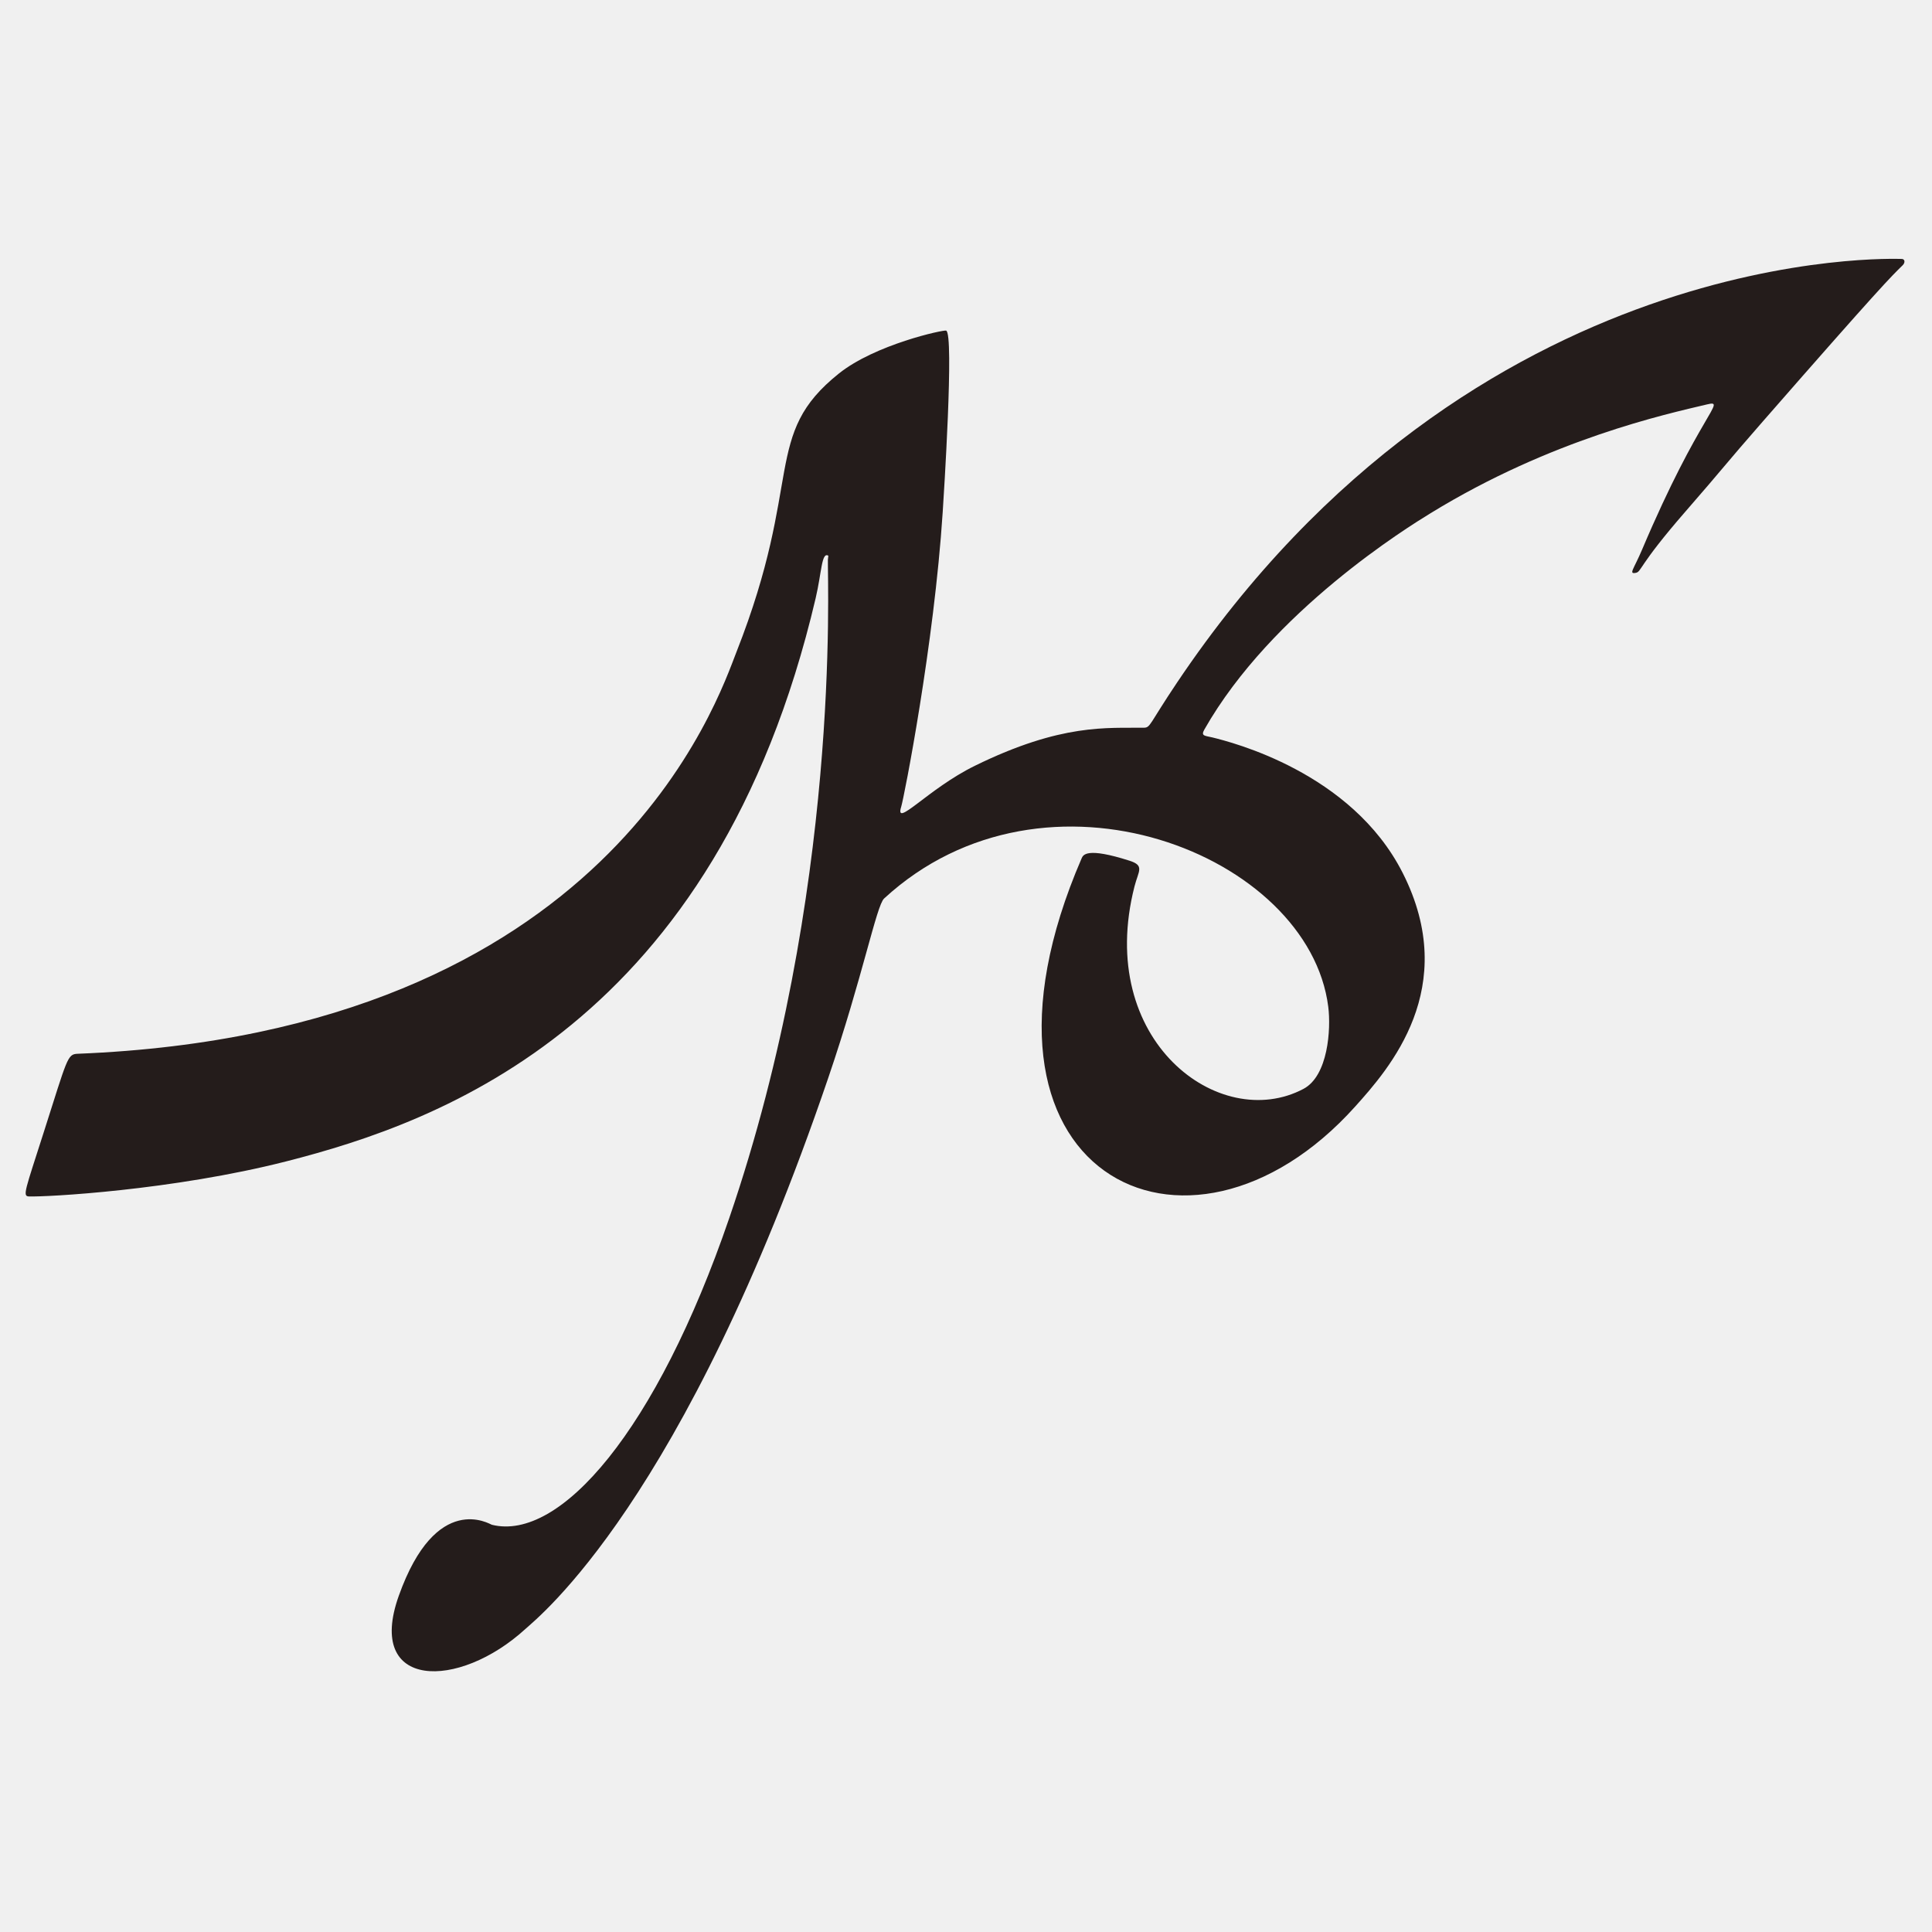
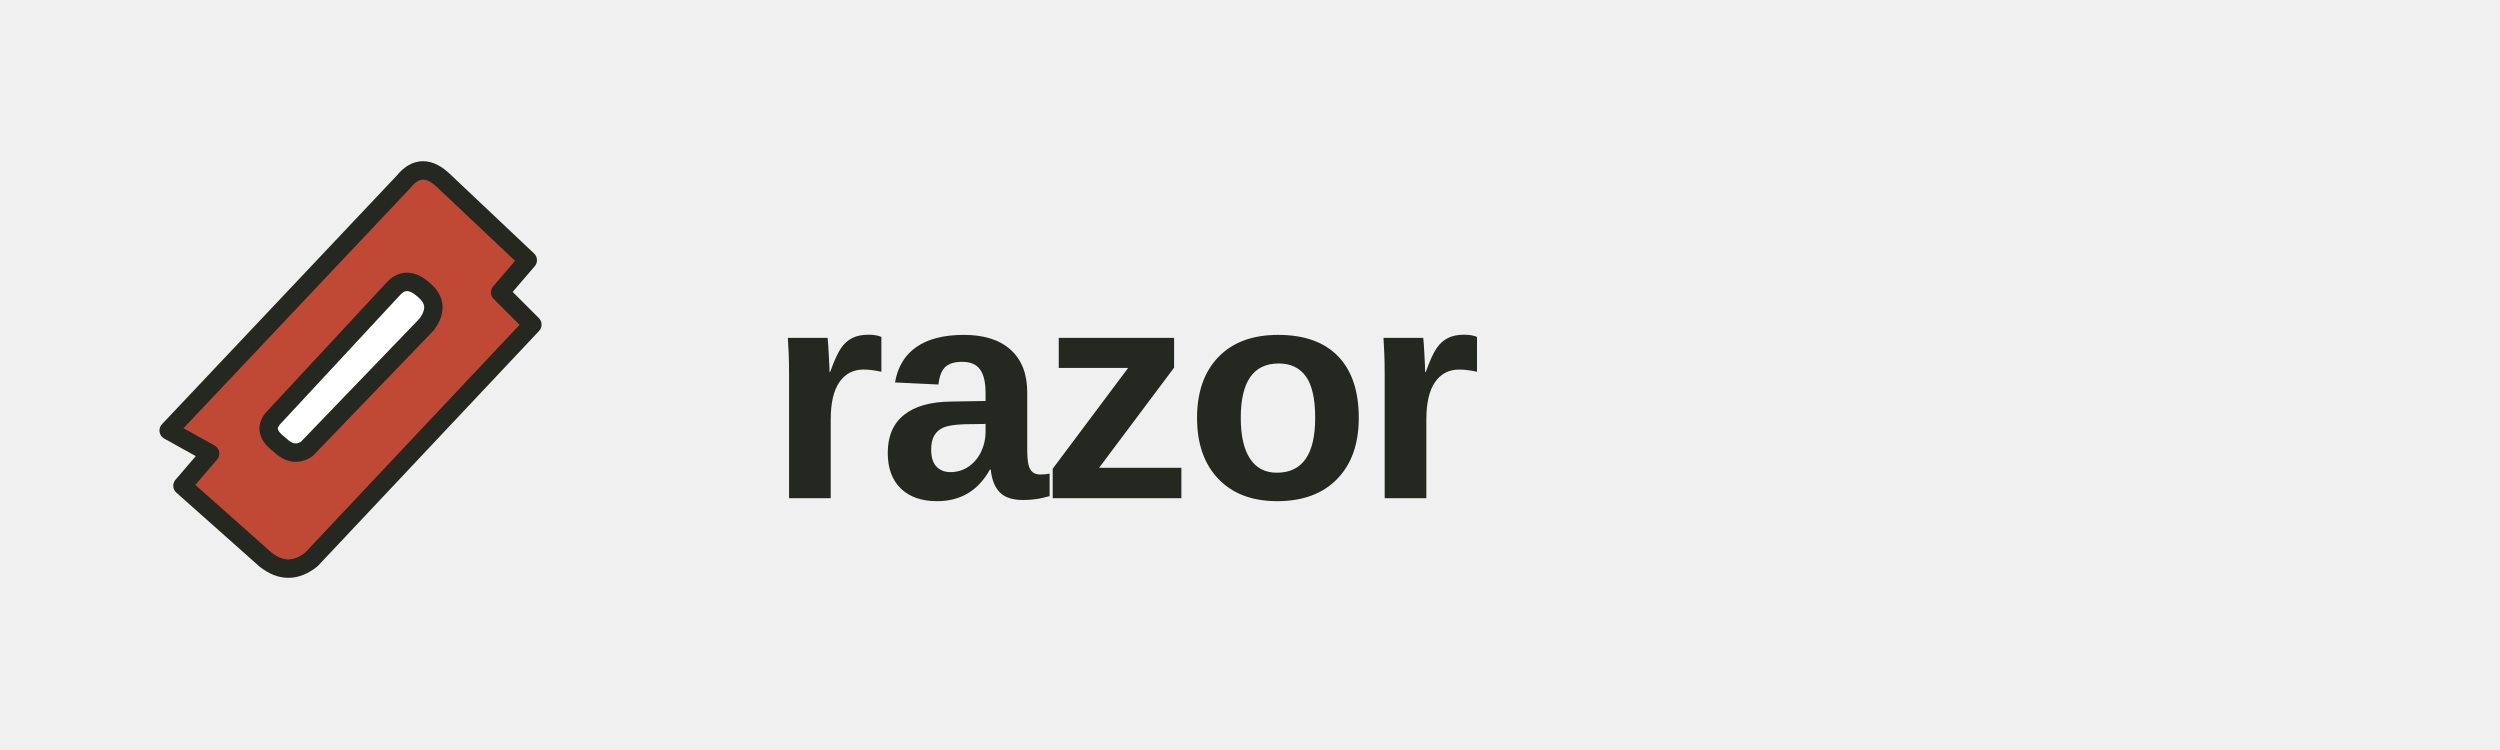
- <svg xmlns="http://www.w3.org/2000/svg" width="240" height="240" viewBox="0 0 123 123" version="1.1" xml:space="preserve" style="fill-rule:evenodd;clip-rule:evenodd;stroke-linejoin:round;stroke-miterlimit:2;">
-   <path d="M52.707,35.634c0.021,-0.259 0.04,-0.249 0.021,-0.259c-0.426,-0.239 -0.413,1.057 -0.798,2.702c-6.357,27.101 -23.828,33.343 -33.701,35.86c-7.252,1.849 -15.328,2.278 -16.399,2.233c-0.409,-0.017 -0.218,-0.415 0.949,-4.067c1.519,-4.751 1.503,-4.988 2.163,-5.015c33.859,-1.353 40.795,-22.663 41.951,-25.596c4.312,-10.95 1.601,-13.789 6.519,-17.716c2.312,-1.846 6.644,-2.786 6.823,-2.729c0.521,0.167 -0.158,10.632 -0.218,11.555c-0.549,8.458 -2.468,18.203 -2.641,18.753c-0.447,1.417 1.703,-1.135 4.681,-2.598c5.54,-2.721 8.454,-2.394 10.764,-2.427c0.431,-0.006 0.32,-0.198 2.103,-2.856c18.933,-28.217 45.896,-26.978 46.108,-26.99c0.264,-0.015 0.267,0.24 0.104,0.4c-0.766,0.749 -1.461,1.429 -8.929,9.973c-2.469,2.825 -2.413,2.851 -4.886,5.69c-3.078,3.533 -2.796,3.857 -3.195,3.926c-0.447,0.077 -0.115,-0.229 0.414,-1.476c3.685,-8.697 5.445,-9.561 4.134,-9.25c-2.577,0.613 -9.909,2.202 -17.613,6.936c-1.358,0.834 -10.093,6.202 -14.39,13.77c-0.238,0.42 0.055,0.382 0.522,0.497c1.154,0.286 8.849,2.19 12.109,8.625c3.707,7.316 -0.878,12.482 -3.027,14.875c-10.693,11.906 -26.079,4.253 -17.414,-15.803c0.097,-0.224 0.313,-0.725 3.05,0.15c0.975,0.312 0.568,0.65 0.316,1.637c-2.51,9.822 5.42,15.717 10.758,12.889c1.569,-0.831 1.758,-3.795 1.578,-5.225c-1.222,-9.712 -18.005,-16.363 -28.278,-6.894c-0.49,0.452 -1.356,4.967 -3.552,11.412c-9.22,27.06 -18.456,34.334 -19.275,35.084c-4.273,3.914 -10.2,3.871 -8.071,-2.1c2.39,-6.702 5.806,-4.556 5.927,-4.526c4.332,1.079 10.472,-5.971 15.112,-19.52c7.11,-20.76 6.25,-40.454 6.281,-41.919Z" style="fill:#241c1b;" />
+ <svg xmlns="http://www.w3.org/2000/svg" width="1400" height="420" viewBox="0 0 1400 420">
+   <g font-family="Segoe UI,Arial,sans-serif" fill="#252820">
+     <g transform="translate(30 40) scale(2.578125)">
+       <g stroke="#252820" stroke-width="4" stroke-linecap="round" stroke-linejoin="round">
+         <path d="M25 78L76 24Q80 19 85 24L103 41 97 48 104 55 56 106Q51 110 46 106L28 90 34 83Z" fill="#bf4935" />
+         <path d="M48 75L74 47Q77 44 81 48Q84 51 81 55L55 82Q52 84 49 81Q45 78 48 75Z" fill="#ffffff" />
+       </g>
+     </g>
+     <text x="430" y="279" font-size="170" font-weight="700" letter-spacing="-4">razor</text>
+   </g>
</svg>
